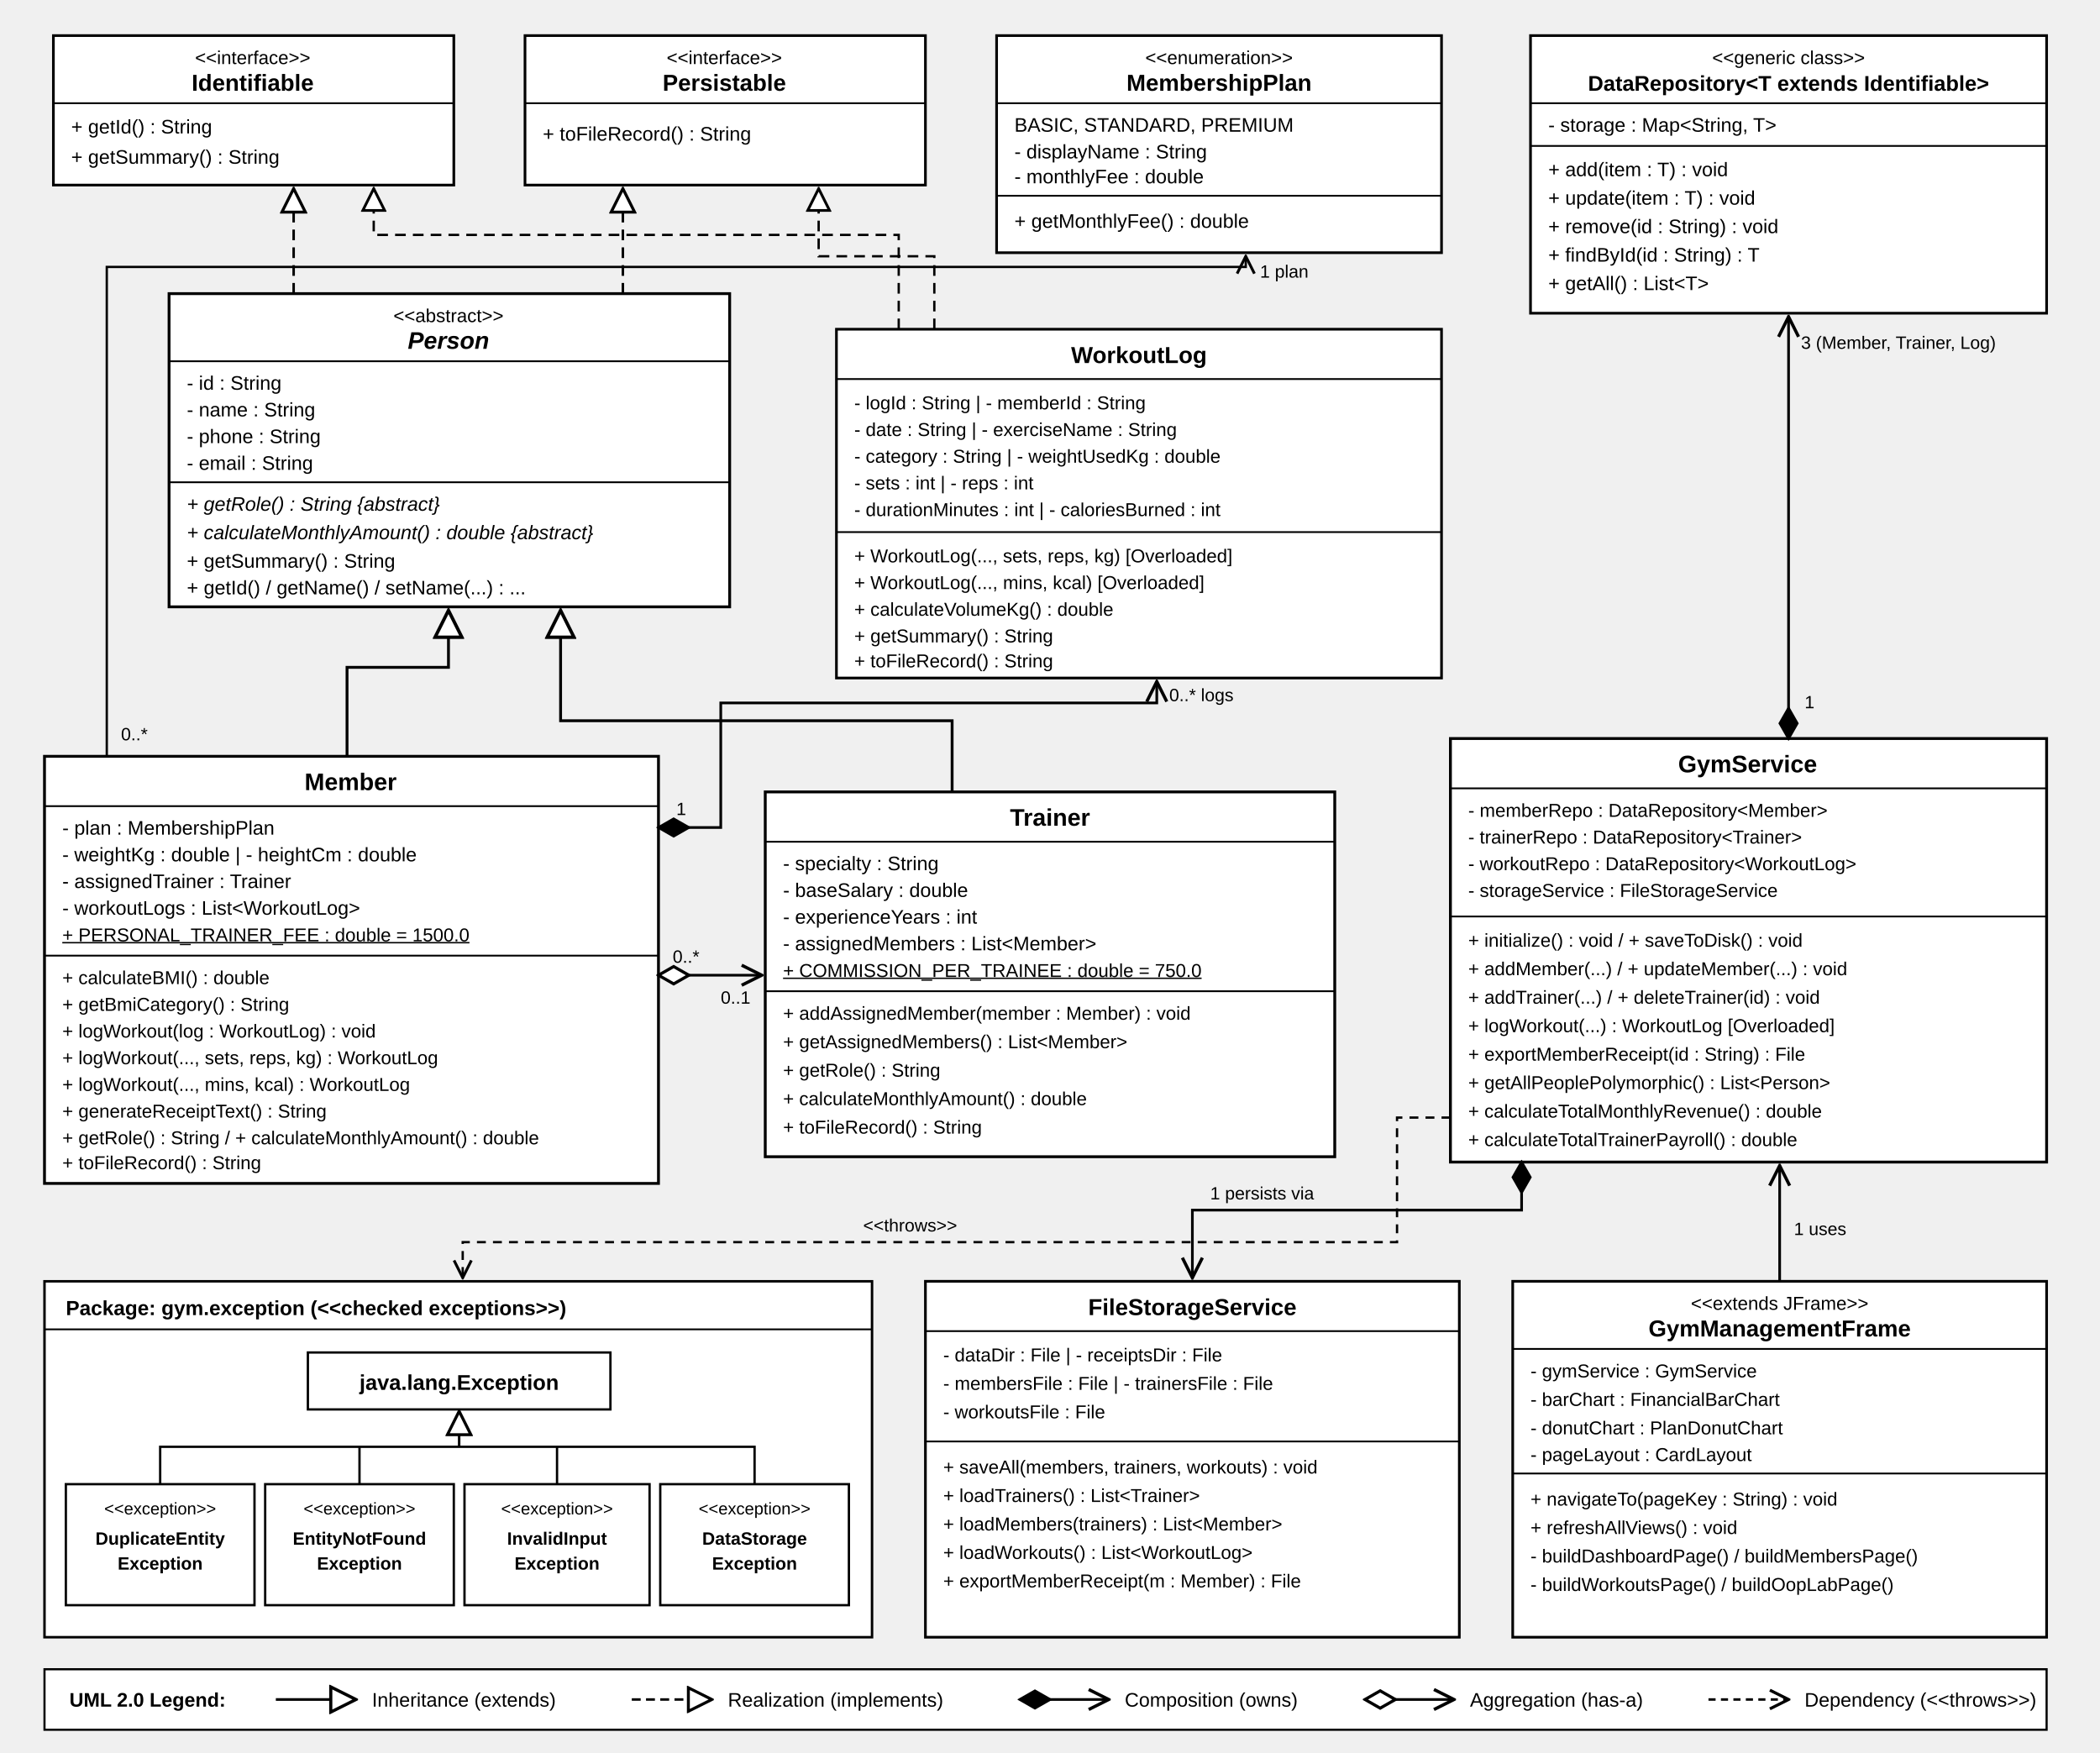
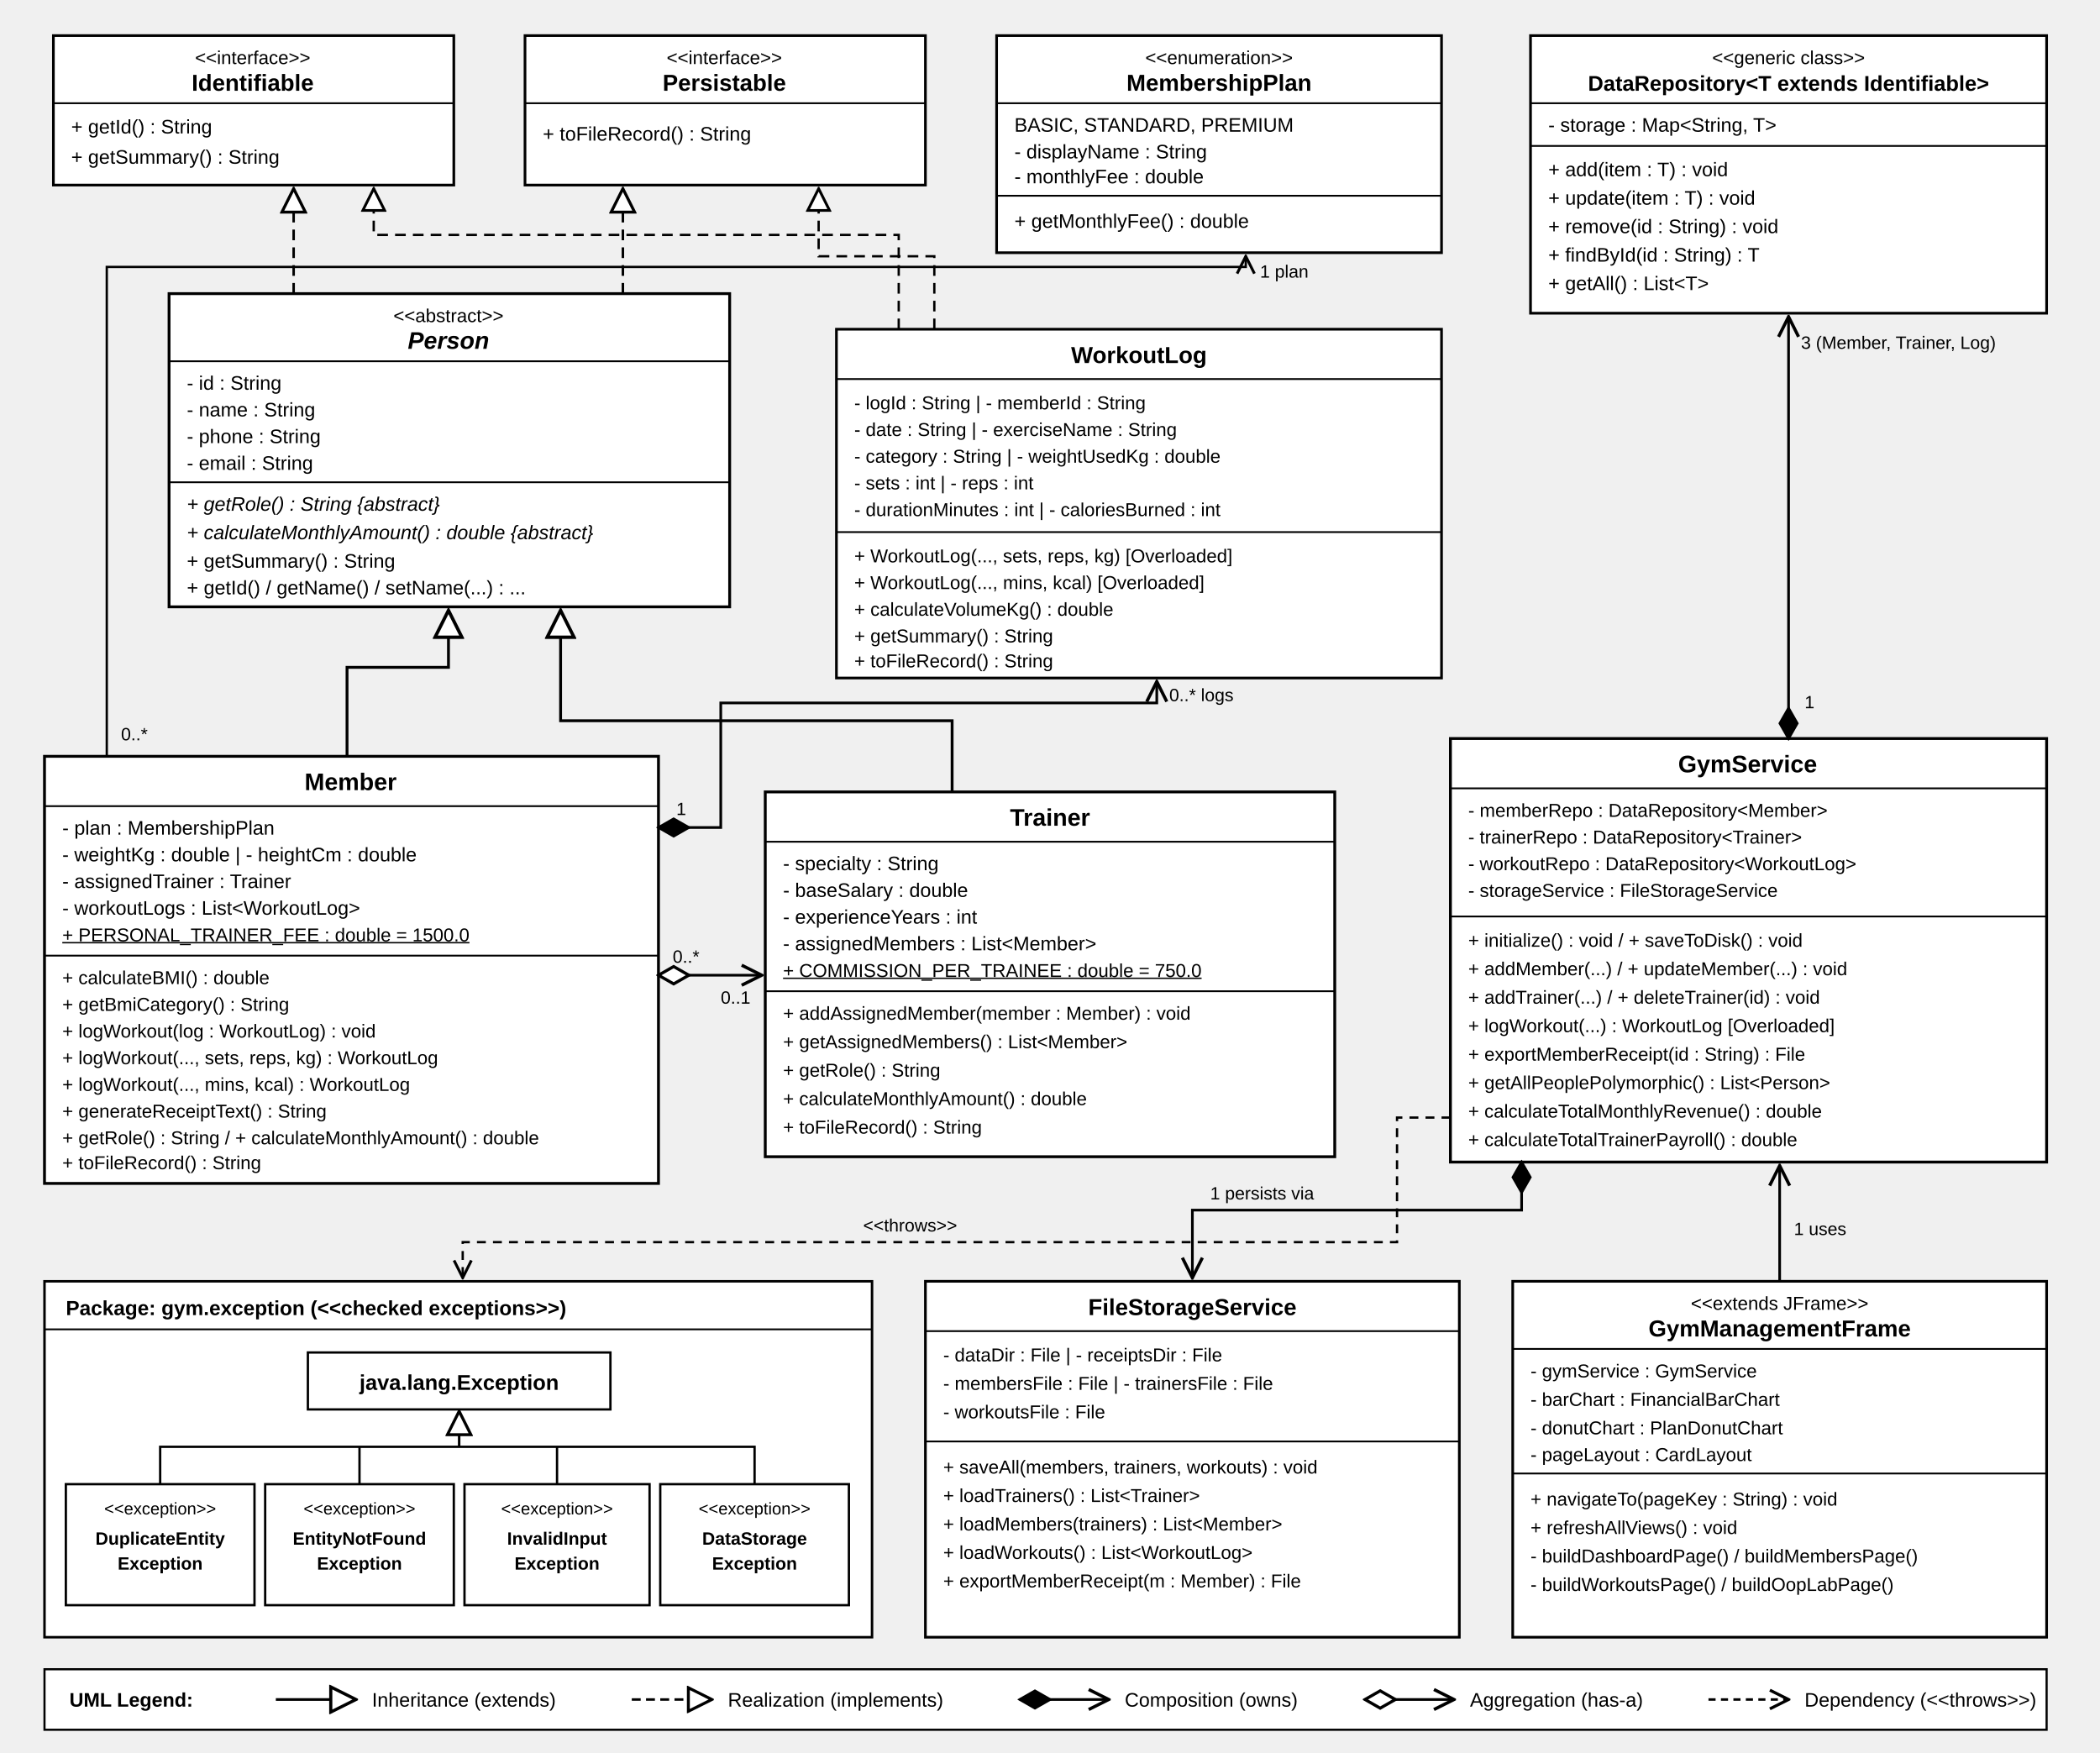
<svg xmlns="http://www.w3.org/2000/svg" viewBox="0 0 1180 985" width="100%" style="font-family: 'Segoe UI', Arial, sans-serif; background:#ffffff; border:1px solid #000000;">
  <defs>
    <marker id="hollowTri" viewBox="0 0 14 14" refX="13" refY="7" markerWidth="11" markerHeight="11" orient="auto">
      <path d="M 1 1 L 13 7 L 1 13 z" fill="#ffffff" stroke="#000000" stroke-width="1.5" />
    </marker>
    <marker id="openArrow" viewBox="0 0 12 12" refX="11" refY="6" markerWidth="9" markerHeight="9" orient="auto">
      <path d="M 1 1 L 11 6 L 1 11" fill="none" stroke="#000000" stroke-width="1.6" />
    </marker>
    <marker id="compDiamond" viewBox="0 0 16 10" refX="1" refY="5" markerWidth="13" markerHeight="9" orient="auto">
      <path d="M 1 5 L 8 1 L 15 5 L 8 9 z" fill="#000000" stroke="#000000" stroke-width="1.2" />
    </marker>
    <marker id="aggDiamond" viewBox="0 0 16 10" refX="1" refY="5" markerWidth="13" markerHeight="9" orient="auto">
      <path d="M 1 5 L 8 1 L 15 5 L 8 9 z" fill="#ffffff" stroke="#000000" stroke-width="1.4" />
    </marker>
  </defs>
  <g transform="translate(30,20)">
    <rect width="225" height="84" fill="#ffffff" stroke="#000000" stroke-width="1.5" />
    <line x1="0" y1="38" x2="225" y2="38" stroke="#000000" />
    <text x="112" y="16" font-size="10.5" text-anchor="middle" fill="#000000">&lt;&lt;interface&gt;&gt;</text>
    <text x="112" y="31" font-size="13" font-weight="bold" text-anchor="middle" fill="#000000">Identifiable</text>
    <text x="10" y="55" font-size="11" fill="#000000">+ getId() : String</text>
    <text x="10" y="72" font-size="11" fill="#000000">+ getSummary() : String</text>
  </g>
  <g transform="translate(295,20)">
    <rect width="225" height="84" fill="#ffffff" stroke="#000000" stroke-width="1.5" />
    <line x1="0" y1="38" x2="225" y2="38" stroke="#000000" />
    <text x="112" y="16" font-size="10.5" text-anchor="middle" fill="#000000">&lt;&lt;interface&gt;&gt;</text>
    <text x="112" y="31" font-size="13" font-weight="bold" text-anchor="middle" fill="#000000">Persistable</text>
    <text x="10" y="59" font-size="11" fill="#000000">+ toFileRecord() : String</text>
  </g>
  <g transform="translate(560,20)">
    <rect width="250" height="122" fill="#ffffff" stroke="#000000" stroke-width="1.5" />
    <line x1="0" y1="38" x2="250" y2="38" stroke="#000000" />
    <line x1="0" y1="90" x2="250" y2="90" stroke="#000000" />
    <text x="125" y="16" font-size="10.5" text-anchor="middle" fill="#000000">&lt;&lt;enumeration&gt;&gt;</text>
    <text x="125" y="31" font-size="13" font-weight="bold" text-anchor="middle" fill="#000000">MembershipPlan</text>
    <text x="10" y="54" font-size="11" fill="#000000">BASIC, STANDARD, PREMIUM</text>
    <text x="10" y="69" font-size="11" fill="#000000">- displayName : String</text>
    <text x="10" y="83" font-size="11" fill="#000000">- monthlyFee : double</text>
    <text x="10" y="108" font-size="11" fill="#000000">+ getMonthlyFee() : double</text>
  </g>
  <g transform="translate(860,20)">
    <rect width="290" height="156" fill="#ffffff" stroke="#000000" stroke-width="1.5" />
    <line x1="0" y1="38" x2="290" y2="38" stroke="#000000" />
    <line x1="0" y1="62" x2="290" y2="62" stroke="#000000" />
    <text x="145" y="16" font-size="10.5" text-anchor="middle" fill="#000000">&lt;&lt;generic class&gt;&gt;</text>
    <text x="145" y="31" font-size="12" font-weight="bold" text-anchor="middle" fill="#000000">DataRepository&lt;T extends Identifiable&gt;</text>
    <text x="10" y="54" font-size="11" fill="#000000">- storage : Map&lt;String, T&gt;</text>
    <text x="10" y="79" font-size="11" fill="#000000">+ add(item : T) : void</text>
    <text x="10" y="95" font-size="11" fill="#000000">+ update(item : T) : void</text>
    <text x="10" y="111" font-size="11" fill="#000000">+ remove(id : String) : void</text>
    <text x="10" y="127" font-size="11" fill="#000000">+ findById(id : String) : T</text>
    <text x="10" y="143" font-size="11" fill="#000000">+ getAll() : List&lt;T&gt;</text>
  </g>
  <g transform="translate(95,165)">
    <rect width="315" height="176" fill="#ffffff" stroke="#000000" stroke-width="1.6" />
    <line x1="0" y1="38" x2="315" y2="38" stroke="#000000" />
    <line x1="0" y1="106" x2="315" y2="106" stroke="#000000" />
    <text x="157" y="16" font-size="10.5" text-anchor="middle" fill="#000000">&lt;&lt;abstract&gt;&gt;</text>
    <text x="157" y="31" font-size="13.5" font-weight="bold" font-style="italic" text-anchor="middle" fill="#000000">Person</text>
    <text x="10" y="54" font-size="11" fill="#000000">- id : String</text>
    <text x="10" y="69" font-size="11" fill="#000000">- name : String</text>
    <text x="10" y="84" font-size="11" fill="#000000">- phone : String</text>
    <text x="10" y="99" font-size="11" fill="#000000">- email : String</text>
    <text x="10" y="122" font-size="11" font-style="italic" fill="#000000">+ getRole() : String {abstract}</text>
    <text x="10" y="138" font-size="11" font-style="italic" fill="#000000">+ calculateMonthlyAmount() : double {abstract}</text>
    <text x="10" y="154" font-size="11" fill="#000000">+ getSummary() : String</text>
    <text x="10" y="169" font-size="11" fill="#000000">+ getId() / getName() / setName(...) : ...</text>
  </g>
  <g transform="translate(470,185)">
    <rect width="340" height="196" fill="#ffffff" stroke="#000000" stroke-width="1.5" />
    <line x1="0" y1="28" x2="340" y2="28" stroke="#000000" />
    <line x1="0" y1="114" x2="340" y2="114" stroke="#000000" />
    <text x="170" y="19" font-size="13" font-weight="bold" text-anchor="middle" fill="#000000">WorkoutLog</text>
    <text x="10" y="45" font-size="10.5" fill="#000000">- logId : String   |   - memberId : String</text>
    <text x="10" y="60" font-size="10.5" fill="#000000">- date : String   |   - exerciseName : String</text>
    <text x="10" y="75" font-size="10.5" fill="#000000">- category : String   |   - weightUsedKg : double</text>
    <text x="10" y="90" font-size="10.5" fill="#000000">- sets : int   |   - reps : int</text>
    <text x="10" y="105" font-size="10.5" fill="#000000">- durationMinutes : int   |   - caloriesBurned : int</text>
    <text x="10" y="131" font-size="10.5" fill="#000000">+ WorkoutLog(..., sets, reps, kg) [Overloaded]</text>
    <text x="10" y="146" font-size="10.5" fill="#000000">+ WorkoutLog(..., mins, kcal) [Overloaded]</text>
    <text x="10" y="161" font-size="10.5" fill="#000000">+ calculateVolumeKg() : double</text>
    <text x="10" y="176" font-size="10.5" fill="#000000">+ getSummary() : String</text>
    <text x="10" y="190" font-size="10.5" fill="#000000">+ toFileRecord() : String</text>
  </g>
  <g transform="translate(25,425)">
    <rect width="345" height="240" fill="#ffffff" stroke="#000000" stroke-width="1.6" />
    <line x1="0" y1="28" x2="345" y2="28" stroke="#000000" />
    <line x1="0" y1="112" x2="345" y2="112" stroke="#000000" />
    <text x="172" y="19" font-size="13.5" font-weight="bold" text-anchor="middle" fill="#000000">Member</text>
    <text x="10" y="44" font-size="11" fill="#000000">- plan : MembershipPlan</text>
    <text x="10" y="59" font-size="11" fill="#000000">- weightKg : double   |   - heightCm : double</text>
    <text x="10" y="74" font-size="11" fill="#000000">- assignedTrainer : Trainer</text>
    <text x="10" y="89" font-size="11" fill="#000000">- workoutLogs : List&lt;WorkoutLog&gt;</text>
    <text x="10" y="104" font-size="10.5" text-decoration="underline" fill="#000000">+ PERSONAL_TRAINER_FEE : double = 1500.0</text>
    <text x="10" y="128" font-size="10.5" fill="#000000">+ calculateBMI() : double</text>
    <text x="10" y="143" font-size="10.5" fill="#000000">+ getBmiCategory() : String</text>
    <text x="10" y="158" font-size="10.5" fill="#000000">+ logWorkout(log : WorkoutLog) : void</text>
    <text x="10" y="173" font-size="10.5" fill="#000000">+ logWorkout(..., sets, reps, kg) : WorkoutLog</text>
    <text x="10" y="188" font-size="10.5" fill="#000000">+ logWorkout(..., mins, kcal) : WorkoutLog</text>
    <text x="10" y="203" font-size="10.5" fill="#000000">+ generateReceiptText() : String</text>
    <text x="10" y="218" font-size="10.5" fill="#000000">+ getRole() : String  /  + calculateMonthlyAmount() : double</text>
    <text x="10" y="232" font-size="10.5" fill="#000000">+ toFileRecord() : String</text>
  </g>
  <g transform="translate(430,445)">
    <rect width="320" height="205" fill="#ffffff" stroke="#000000" stroke-width="1.6" />
    <line x1="0" y1="28" x2="320" y2="28" stroke="#000000" />
    <line x1="0" y1="112" x2="320" y2="112" stroke="#000000" />
    <text x="160" y="19" font-size="13.5" font-weight="bold" text-anchor="middle" fill="#000000">Trainer</text>
    <text x="10" y="44" font-size="11" fill="#000000">- specialty : String</text>
    <text x="10" y="59" font-size="11" fill="#000000">- baseSalary : double</text>
    <text x="10" y="74" font-size="11" fill="#000000">- experienceYears : int</text>
    <text x="10" y="89" font-size="11" fill="#000000">- assignedMembers : List&lt;Member&gt;</text>
    <text x="10" y="104" font-size="10.5" text-decoration="underline" fill="#000000">+ COMMISSION_PER_TRAINEE : double = 750.0</text>
    <text x="10" y="128" font-size="10.5" fill="#000000">+ addAssignedMember(member : Member) : void</text>
    <text x="10" y="144" font-size="10.5" fill="#000000">+ getAssignedMembers() : List&lt;Member&gt;</text>
    <text x="10" y="160" font-size="10.5" fill="#000000">+ getRole() : String</text>
    <text x="10" y="176" font-size="10.5" fill="#000000">+ calculateMonthlyAmount() : double</text>
    <text x="10" y="192" font-size="10.5" fill="#000000">+ toFileRecord() : String</text>
  </g>
  <g transform="translate(815,415)">
    <rect width="335" height="238" fill="#ffffff" stroke="#000000" stroke-width="1.6" />
    <line x1="0" y1="28" x2="335" y2="28" stroke="#000000" />
    <line x1="0" y1="100" x2="335" y2="100" stroke="#000000" />
    <text x="167" y="19" font-size="13.5" font-weight="bold" text-anchor="middle" fill="#000000">GymService</text>
    <text x="10" y="44" font-size="10.5" fill="#000000">- memberRepo : DataRepository&lt;Member&gt;</text>
    <text x="10" y="59" font-size="10.5" fill="#000000">- trainerRepo : DataRepository&lt;Trainer&gt;</text>
    <text x="10" y="74" font-size="10.5" fill="#000000">- workoutRepo : DataRepository&lt;WorkoutLog&gt;</text>
    <text x="10" y="89" font-size="10.5" fill="#000000">- storageService : FileStorageService</text>
    <text x="10" y="117" font-size="10.5" fill="#000000">+ initialize() : void  /  + saveToDisk() : void</text>
    <text x="10" y="133" font-size="10.5" fill="#000000">+ addMember(...) / + updateMember(...) : void</text>
    <text x="10" y="149" font-size="10.5" fill="#000000">+ addTrainer(...) / + deleteTrainer(id) : void</text>
    <text x="10" y="165" font-size="10.5" fill="#000000">+ logWorkout(...) : WorkoutLog [Overloaded]</text>
    <text x="10" y="181" font-size="10.5" fill="#000000">+ exportMemberReceipt(id : String) : File</text>
    <text x="10" y="197" font-size="10.5" fill="#000000">+ getAllPeoplePolymorphic() : List&lt;Person&gt;</text>
    <text x="10" y="213" font-size="10.5" fill="#000000">+ calculateTotalMonthlyRevenue() : double</text>
    <text x="10" y="229" font-size="10.5" fill="#000000">+ calculateTotalTrainerPayroll() : double</text>
  </g>
  <g transform="translate(25,720)">
    <rect width="465" height="200" fill="#ffffff" stroke="#000000" stroke-width="1.4" />
    <text x="12" y="19" font-size="11.5" font-weight="bold" fill="#000000">Package: gym.exception (&lt;&lt;checked exceptions&gt;&gt;)</text>
    <line x1="0" y1="27" x2="465" y2="27" stroke="#000000" />
    <rect x="148" y="40" width="170" height="32" fill="#ffffff" stroke="#000000" stroke-width="1.3" />
    <text x="233" y="61" font-size="12" font-weight="bold" text-anchor="middle" fill="#000000">java.lang.Exception</text>
    <rect x="12" y="114" width="106" height="68" fill="#ffffff" stroke="#000000" stroke-width="1.3" />
    <text x="65" y="131" font-size="9.5" text-anchor="middle" fill="#000000">&lt;&lt;exception&gt;&gt;</text>
    <text x="65" y="148" font-size="10" font-weight="bold" text-anchor="middle" fill="#000000">DuplicateEntity</text>
    <text x="65" y="162" font-size="10" font-weight="bold" text-anchor="middle" fill="#000000">Exception</text>
    <rect x="124" y="114" width="106" height="68" fill="#ffffff" stroke="#000000" stroke-width="1.3" />
    <text x="177" y="131" font-size="9.5" text-anchor="middle" fill="#000000">&lt;&lt;exception&gt;&gt;</text>
    <text x="177" y="148" font-size="10" font-weight="bold" text-anchor="middle" fill="#000000">EntityNotFound</text>
    <text x="177" y="162" font-size="10" font-weight="bold" text-anchor="middle" fill="#000000">Exception</text>
    <rect x="236" y="114" width="104" height="68" fill="#ffffff" stroke="#000000" stroke-width="1.3" />
    <text x="288" y="131" font-size="9.5" text-anchor="middle" fill="#000000">&lt;&lt;exception&gt;&gt;</text>
    <text x="288" y="148" font-size="10" font-weight="bold" text-anchor="middle" fill="#000000">InvalidInput</text>
    <text x="288" y="162" font-size="10" font-weight="bold" text-anchor="middle" fill="#000000">Exception</text>
    <rect x="346" y="114" width="106" height="68" fill="#ffffff" stroke="#000000" stroke-width="1.3" />
    <text x="399" y="131" font-size="9.5" text-anchor="middle" fill="#000000">&lt;&lt;exception&gt;&gt;</text>
    <text x="399" y="148" font-size="10" font-weight="bold" text-anchor="middle" fill="#000000">DataStorage</text>
    <text x="399" y="162" font-size="10" font-weight="bold" text-anchor="middle" fill="#000000">Exception</text>
    <path d="M 65 114 L 65 93 L 399 93 L 399 114" fill="none" stroke="#000000" stroke-width="1.3" />
    <line x1="177" y1="114" x2="177" y2="93" stroke="#000000" stroke-width="1.3" />
    <line x1="288" y1="114" x2="288" y2="93" stroke="#000000" stroke-width="1.3" />
    <line x1="233" y1="93" x2="233" y2="73" stroke="#000000" stroke-width="1.4" marker-end="url(#hollowTri)" />
  </g>
  <g transform="translate(520,720)">
    <rect width="300" height="200" fill="#ffffff" stroke="#000000" stroke-width="1.5" />
    <line x1="0" y1="28" x2="300" y2="28" stroke="#000000" />
    <line x1="0" y1="90" x2="300" y2="90" stroke="#000000" />
    <text x="150" y="19" font-size="13" font-weight="bold" text-anchor="middle" fill="#000000">FileStorageService</text>
    <text x="10" y="45" font-size="10.5" fill="#000000">- dataDir : File   |   - receiptsDir : File</text>
    <text x="10" y="61" font-size="10.5" fill="#000000">- membersFile : File   |   - trainersFile : File</text>
    <text x="10" y="77" font-size="10.5" fill="#000000">- workoutsFile : File</text>
    <text x="10" y="108" font-size="10.5" fill="#000000">+ saveAll(members, trainers, workouts) : void</text>
    <text x="10" y="124" font-size="10.5" fill="#000000">+ loadTrainers() : List&lt;Trainer&gt;</text>
    <text x="10" y="140" font-size="10.5" fill="#000000">+ loadMembers(trainers) : List&lt;Member&gt;</text>
    <text x="10" y="156" font-size="10.5" fill="#000000">+ loadWorkouts() : List&lt;WorkoutLog&gt;</text>
    <text x="10" y="172" font-size="10.5" fill="#000000">+ exportMemberReceipt(m : Member) : File</text>
  </g>
  <g transform="translate(850,720)">
    <rect width="300" height="200" fill="#ffffff" stroke="#000000" stroke-width="1.5" />
    <line x1="0" y1="38" x2="300" y2="38" stroke="#000000" />
    <line x1="0" y1="108" x2="300" y2="108" stroke="#000000" />
    <text x="150" y="16" font-size="10.5" text-anchor="middle" fill="#000000">&lt;&lt;extends JFrame&gt;&gt;</text>
    <text x="150" y="31" font-size="13" font-weight="bold" text-anchor="middle" fill="#000000">GymManagementFrame</text>
    <text x="10" y="54" font-size="10.5" fill="#000000">- gymService : GymService</text>
    <text x="10" y="70" font-size="10.5" fill="#000000">- barChart : FinancialBarChart</text>
    <text x="10" y="86" font-size="10.5" fill="#000000">- donutChart : PlanDonutChart</text>
    <text x="10" y="101" font-size="10.5" fill="#000000">- pageLayout : CardLayout</text>
    <text x="10" y="126" font-size="10.5" fill="#000000">+ navigateTo(pageKey : String) : void</text>
    <text x="10" y="142" font-size="10.5" fill="#000000">+ refreshAllViews() : void</text>
    <text x="10" y="158" font-size="10.5" fill="#000000">- buildDashboardPage() / buildMembersPage()</text>
    <text x="10" y="174" font-size="10.5" fill="#000000">- buildWorkoutsPage() / buildOopLabPage()</text>
  </g>
  <path d="M 165 165 L 165 106" fill="none" stroke="#000000" stroke-width="1.4" stroke-dasharray="6,4" marker-end="url(#hollowTri)" />
  <path d="M 350 165 L 350 106" fill="none" stroke="#000000" stroke-width="1.4" stroke-dasharray="6,4" marker-end="url(#hollowTri)" />
  <path d="M 505 185 L 505 132 L 210 132 L 210 106" fill="none" stroke="#000000" stroke-width="1.3" stroke-dasharray="6,4" marker-end="url(#hollowTri)" />
  <path d="M 525 185 L 525 144 L 460 144 L 460 106" fill="none" stroke="#000000" stroke-width="1.3" stroke-dasharray="6,4" marker-end="url(#hollowTri)" />
  <path d="M 195 425 L 195 375 L 252 375 L 252 343" fill="none" stroke="#000000" stroke-width="1.6" marker-end="url(#hollowTri)" />
  <path d="M 535 445 L 535 405 L 315 405 L 315 343" fill="none" stroke="#000000" stroke-width="1.6" marker-end="url(#hollowTri)" />
  <path d="M 370 465 L 405 465 L 405 395 L 650 395 L 650 383" fill="none" stroke="#000000" stroke-width="1.5" marker-start="url(#compDiamond)" marker-end="url(#openArrow)" />
  <text x="380" y="458" font-size="10" fill="#000000">1</text>
  <text x="657" y="394" font-size="10" fill="#000000">0..* logs</text>
  <line x1="370" y1="548" x2="428" y2="548" stroke="#000000" stroke-width="1.5" marker-start="url(#aggDiamond)" marker-end="url(#openArrow)" />
  <text x="378" y="541" font-size="10" fill="#000000">0..*</text>
  <text x="405" y="564" font-size="10" fill="#000000">0..1</text>
  <path d="M 60 425 L 60 150 L 700 150 L 700 144" fill="none" stroke="#000000" stroke-width="1.3" marker-end="url(#openArrow)" />
  <text x="68" y="416" font-size="10" fill="#000000">0..*</text>
  <text x="708" y="156" font-size="10" fill="#000000">1 plan</text>
  <line x1="1005" y1="415" x2="1005" y2="178" stroke="#000000" stroke-width="1.5" marker-start="url(#compDiamond)" marker-end="url(#openArrow)" />
  <text x="1014" y="398" font-size="10" fill="#000000">1</text>
  <text x="1012" y="196" font-size="10" fill="#000000">3 (Member, Trainer, Log)</text>
  <path d="M 855 653 L 855 680 L 670 680 L 670 718" fill="none" stroke="#000000" stroke-width="1.5" marker-start="url(#compDiamond)" marker-end="url(#openArrow)" />
  <text x="680" y="674" font-size="10" fill="#000000">1 persists via</text>
  <line x1="1000" y1="720" x2="1000" y2="655" stroke="#000000" stroke-width="1.5" marker-end="url(#openArrow)" />
  <text x="1008" y="694" font-size="10" fill="#000000">1 uses</text>
  <path d="M 815 628 L 785 628 L 785 698 L 260 698 L 260 718" fill="none" stroke="#000000" stroke-width="1.3" stroke-dasharray="5,4" marker-end="url(#openArrow)" />
  <text x="485" y="692" font-size="10" fill="#000000">&lt;&lt;throws&gt;&gt;</text>
  <g transform="translate(25,938)">
    <rect width="1125" height="34" fill="#ffffff" stroke="#000000" stroke-width="1.2" />
-     <text x="14" y="21" font-size="11" font-weight="bold" fill="#000000">UML 2.0 Legend:</text>
+     <text x="14" y="21" font-size="11" font-weight="bold" fill="#000000">UML Legend:</text>
    <line x1="130" y1="17" x2="175" y2="17" stroke="#000000" stroke-width="1.5" marker-end="url(#hollowTri)" />
    <text x="184" y="21" font-size="11" fill="#000000">Inheritance (extends)</text>
    <line x1="330" y1="17" x2="375" y2="17" stroke="#000000" stroke-width="1.4" stroke-dasharray="5,3" marker-end="url(#hollowTri)" />
    <text x="384" y="21" font-size="11" fill="#000000">Realization (implements)</text>
    <line x1="548" y1="17" x2="598" y2="17" stroke="#000000" stroke-width="1.5" marker-start="url(#compDiamond)" marker-end="url(#openArrow)" />
    <text x="607" y="21" font-size="11" fill="#000000">Composition (owns)</text>
    <line x1="742" y1="17" x2="792" y2="17" stroke="#000000" stroke-width="1.5" marker-start="url(#aggDiamond)" marker-end="url(#openArrow)" />
    <text x="801" y="21" font-size="11" fill="#000000">Aggregation (has-a)</text>
    <line x1="935" y1="17" x2="980" y2="17" stroke="#000000" stroke-width="1.4" stroke-dasharray="4,3" marker-end="url(#openArrow)" />
    <text x="989" y="21" font-size="11" fill="#000000">Dependency (&lt;&lt;throws&gt;&gt;)</text>
  </g>
</svg>
